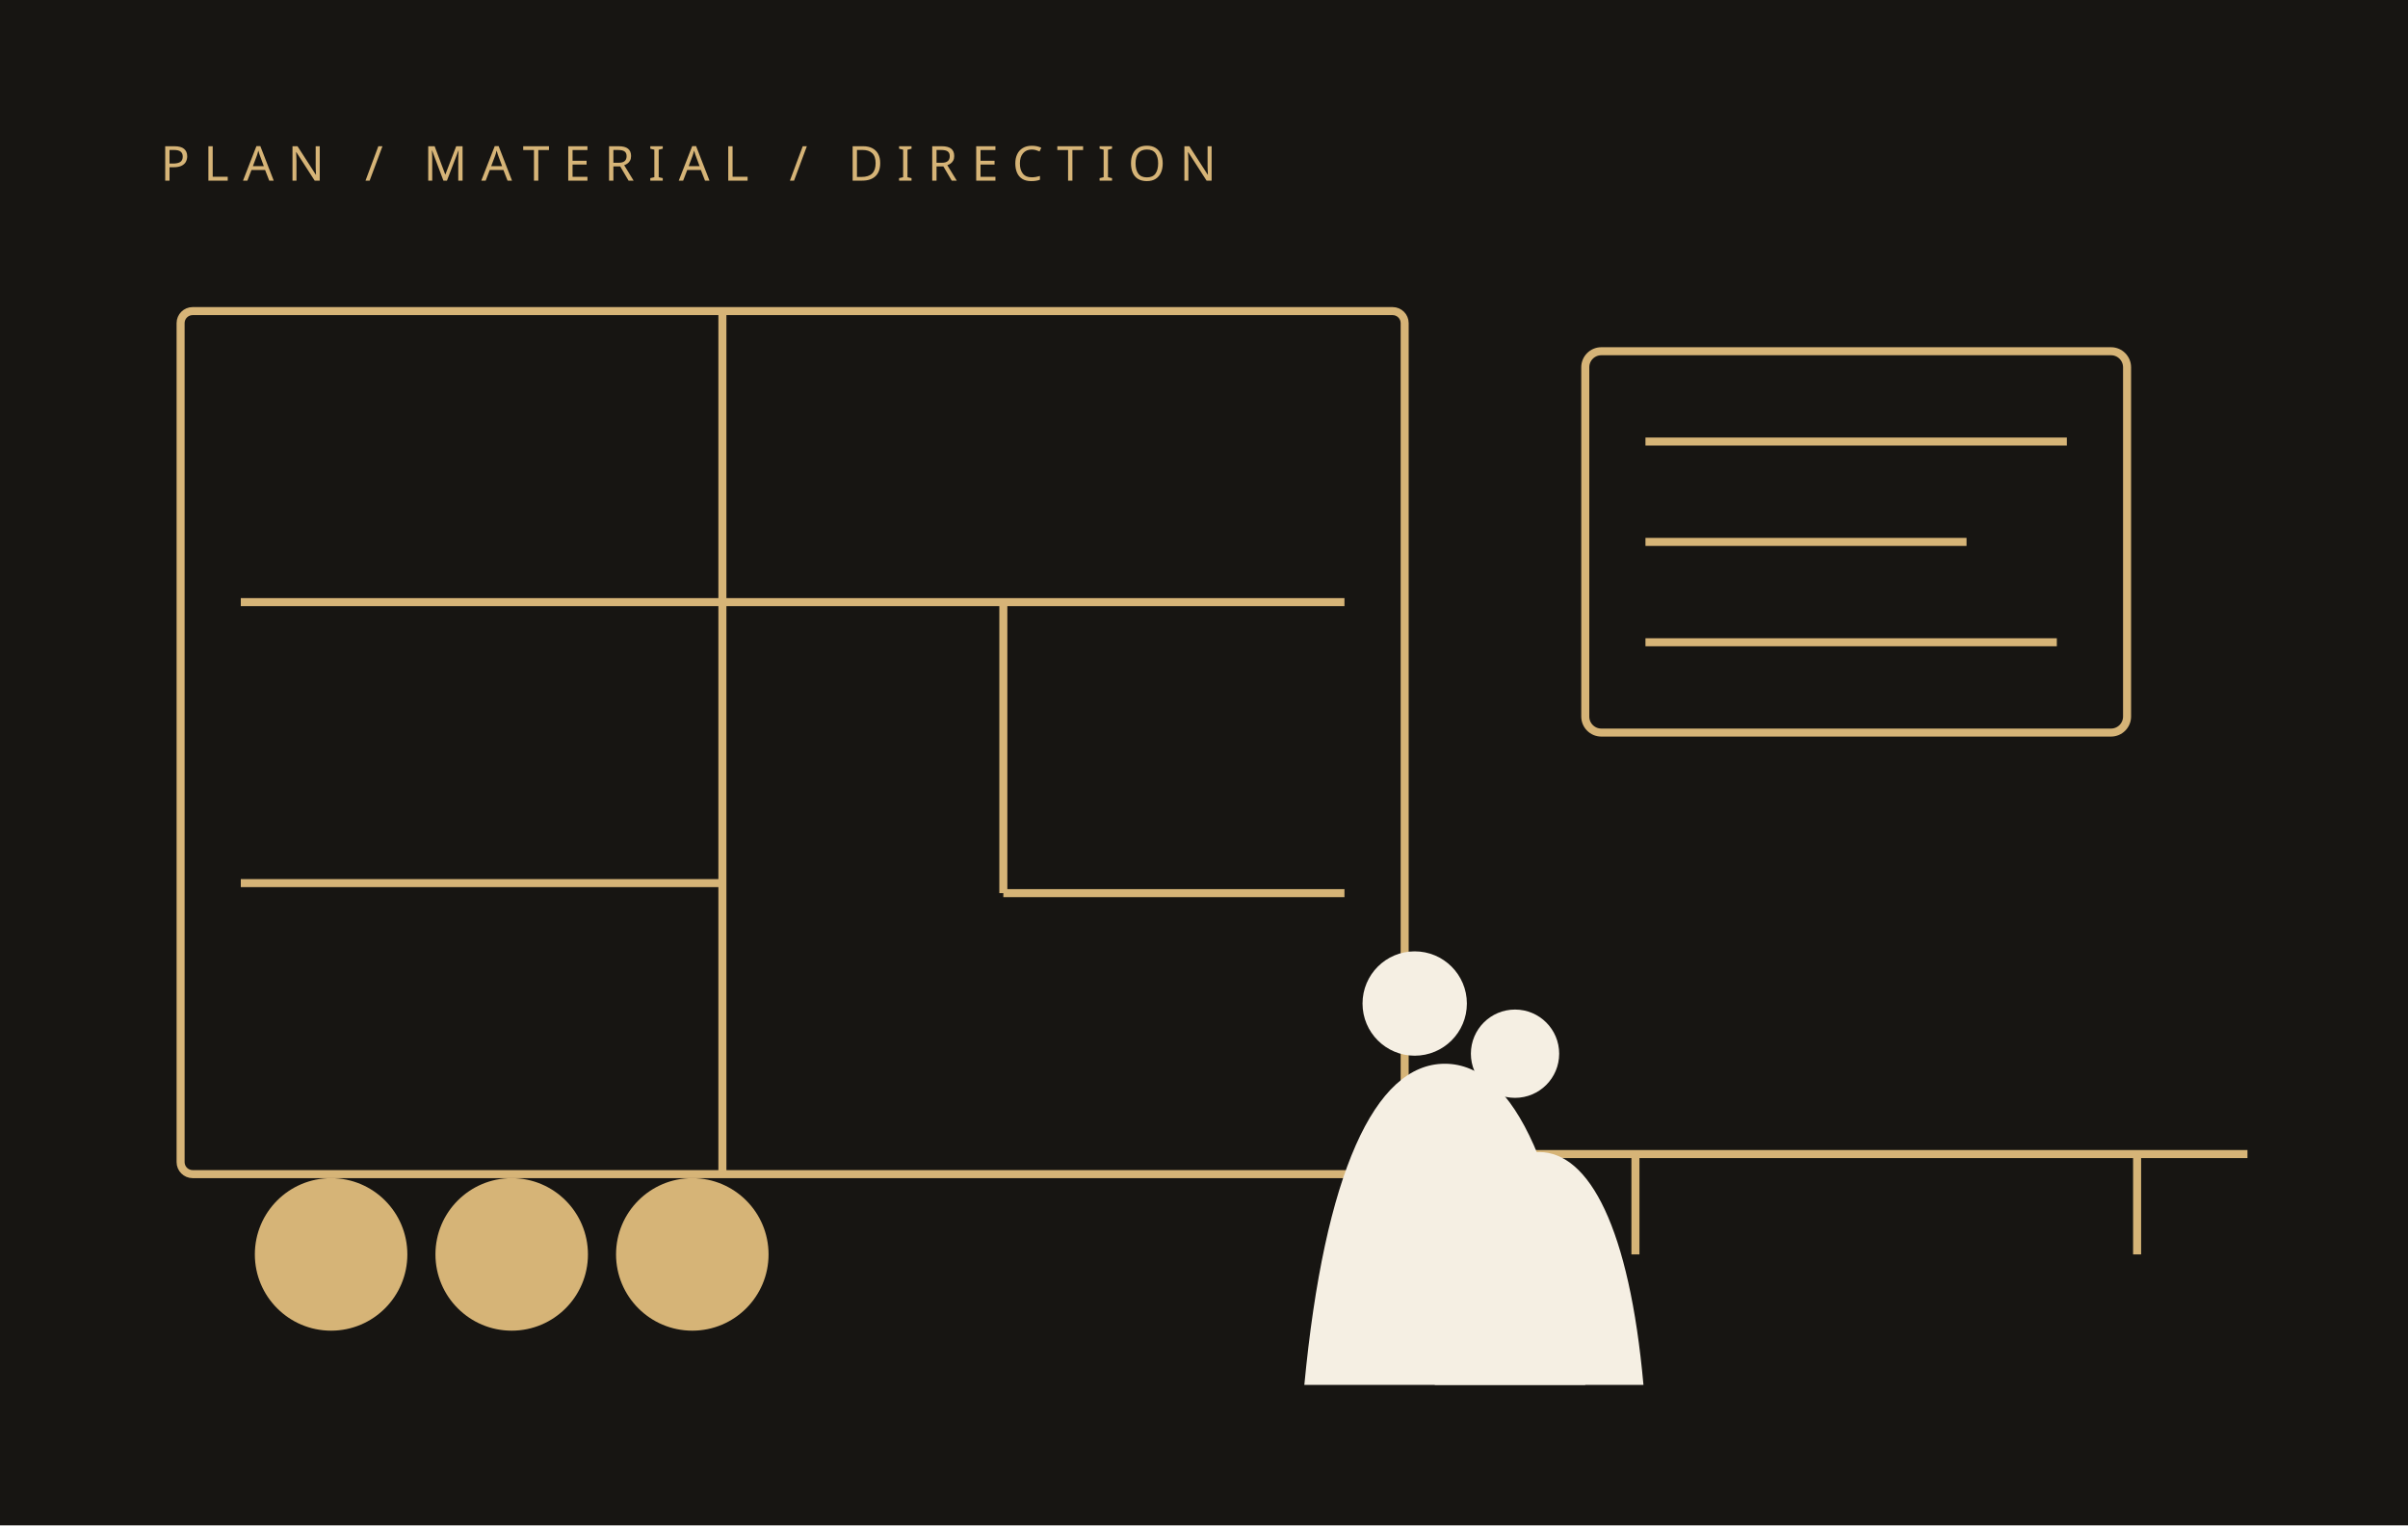
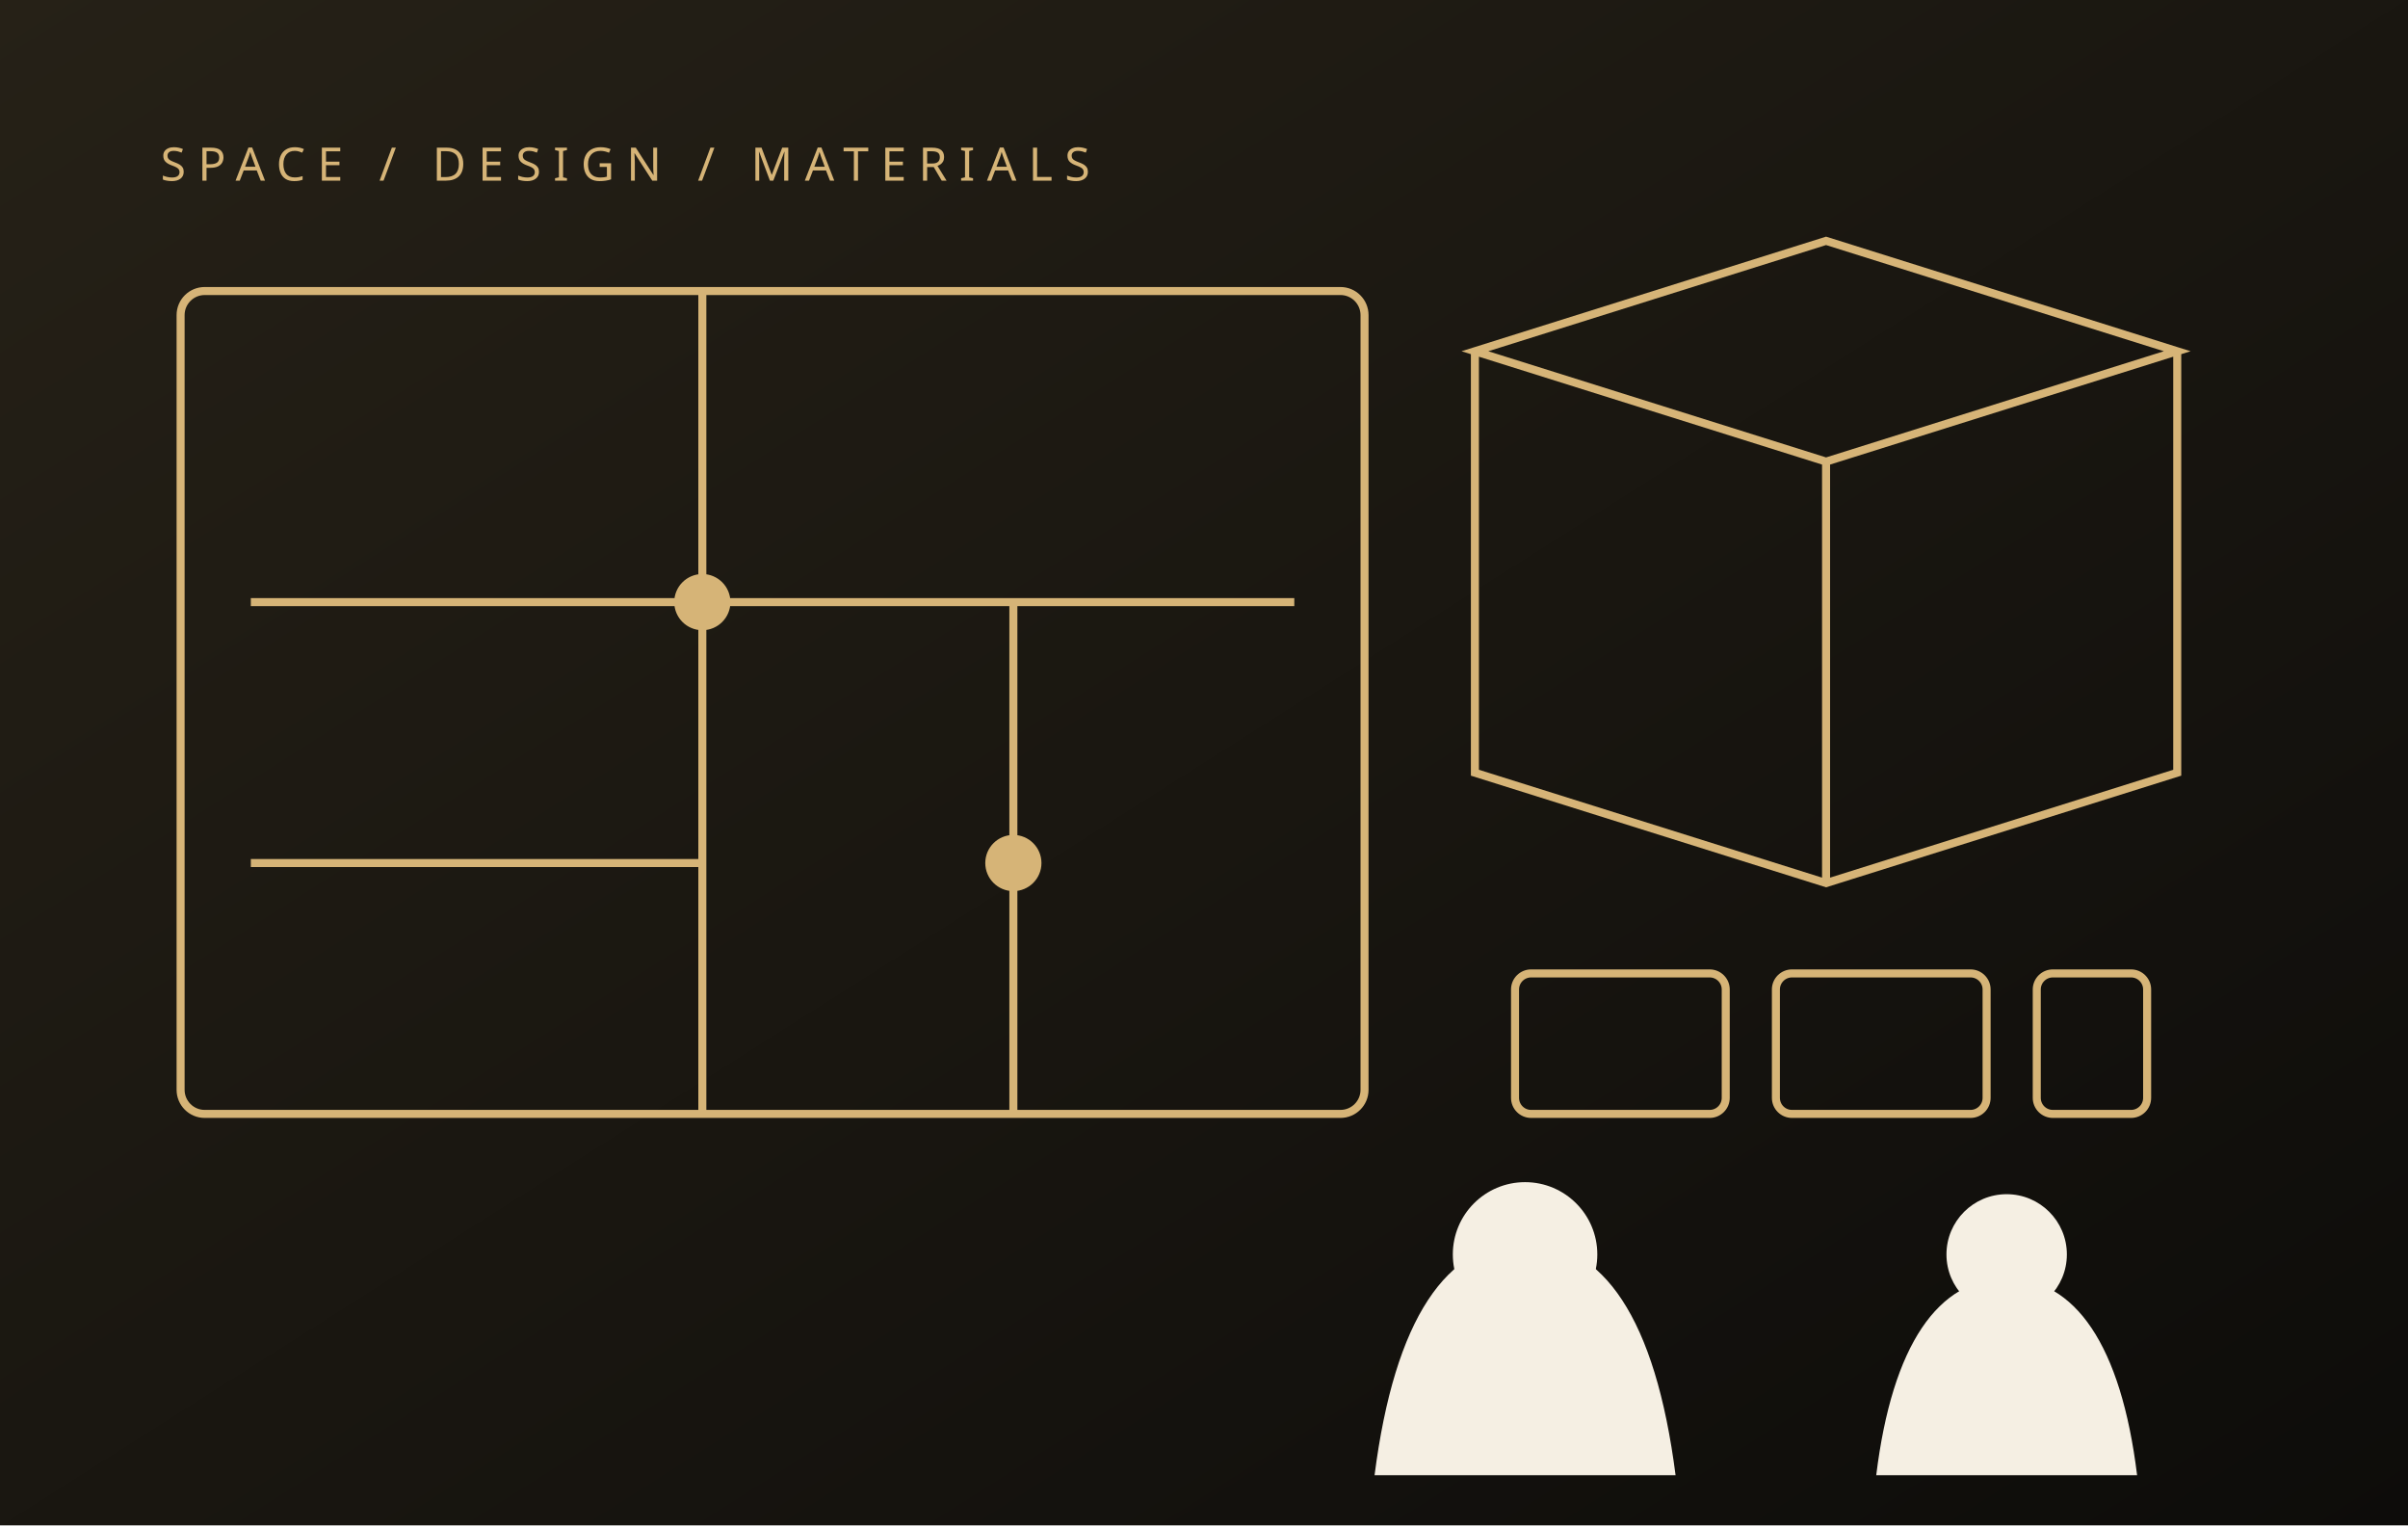
<svg xmlns="http://www.w3.org/2000/svg" viewBox="0 0 1200 760">
-   <rect width="1200" height="760" fill="#171512" />
+   <defs>
+     <linearGradient id="g" x1="0" y1="0" x2="1" y2="1">
+       <stop stop-color="#262117" />
+       <stop offset="1" stop-color="#0d0c0a" />
+     </linearGradient>
+   </defs>
+   <rect width="1200" height="760" fill="url(#g)" />
  <g fill="none" stroke="#d6b477" stroke-width="4">
-     <rect x="90" y="155" width="610" height="430" rx="6" />
-     <path d="M120 300h550M360 155v430M120 440h240M500 300v145M500 445h170" />
-     <rect x="790" y="175" width="270" height="190" rx="8" />
-     <path d="M820 220h210M820 270h160M820 320h205" />
-     <path d="M760 575h360M815 575V625M1065 575V625" />
+     <rect x="90" y="145" width="590" height="410" rx="12" />
+     <path d="M125 300h520M350 145v410M125 430h225M505 300v255" />
+     <circle cx="350" cy="300" r="12" fill="#d6b477" />
+     <circle cx="505" cy="430" r="12" fill="#d6b477" />
+     <path d="M735 175l175-55 175 55-175 55zM735 175v210l175 55 175-55V175M910 230v210" />
+     <rect x="755" y="485" width="105" height="70" rx="8" />
+     <rect x="885" y="485" width="105" height="70" rx="8" />
+     <rect x="1015" y="485" width="55" height="70" rx="8" />
  </g>
  <g fill="#f5efe3">
-     <circle cx="705" cy="500" r="26" />
-     <path d="M650 690c10-105 35-160 70-160s60 55 70 160z" />
-     <circle cx="755" cy="525" r="22" />
-     <path d="M715 690c7-78 27-116 52-116s45 38 52 116z" />
+     <circle cx="760" cy="625" r="36" />
+     <path d="M685 735c10-78 36-116 75-116s65 38 75 116z" />
+     <circle cx="1000" cy="625" r="30" />
+     <path d="M935 735c8-65 31-98 65-98s57 33 65 98z" />
  </g>
-   <g fill="#d6b477">
-     <circle cx="165" cy="625" r="38" />
-     <circle cx="255" cy="625" r="38" />
-     <circle cx="345" cy="625" r="38" />
-   </g>
-   <text x="80" y="90" fill="#d6b477" font-family="sans-serif" font-size="24" letter-spacing="7">PLAN / MATERIAL / DIRECTION</text>
+   <text x="80" y="90" fill="#d6b477" font-family="sans-serif" font-size="23" letter-spacing="6">SPACE / DESIGN / MATERIALS</text>
</svg>
